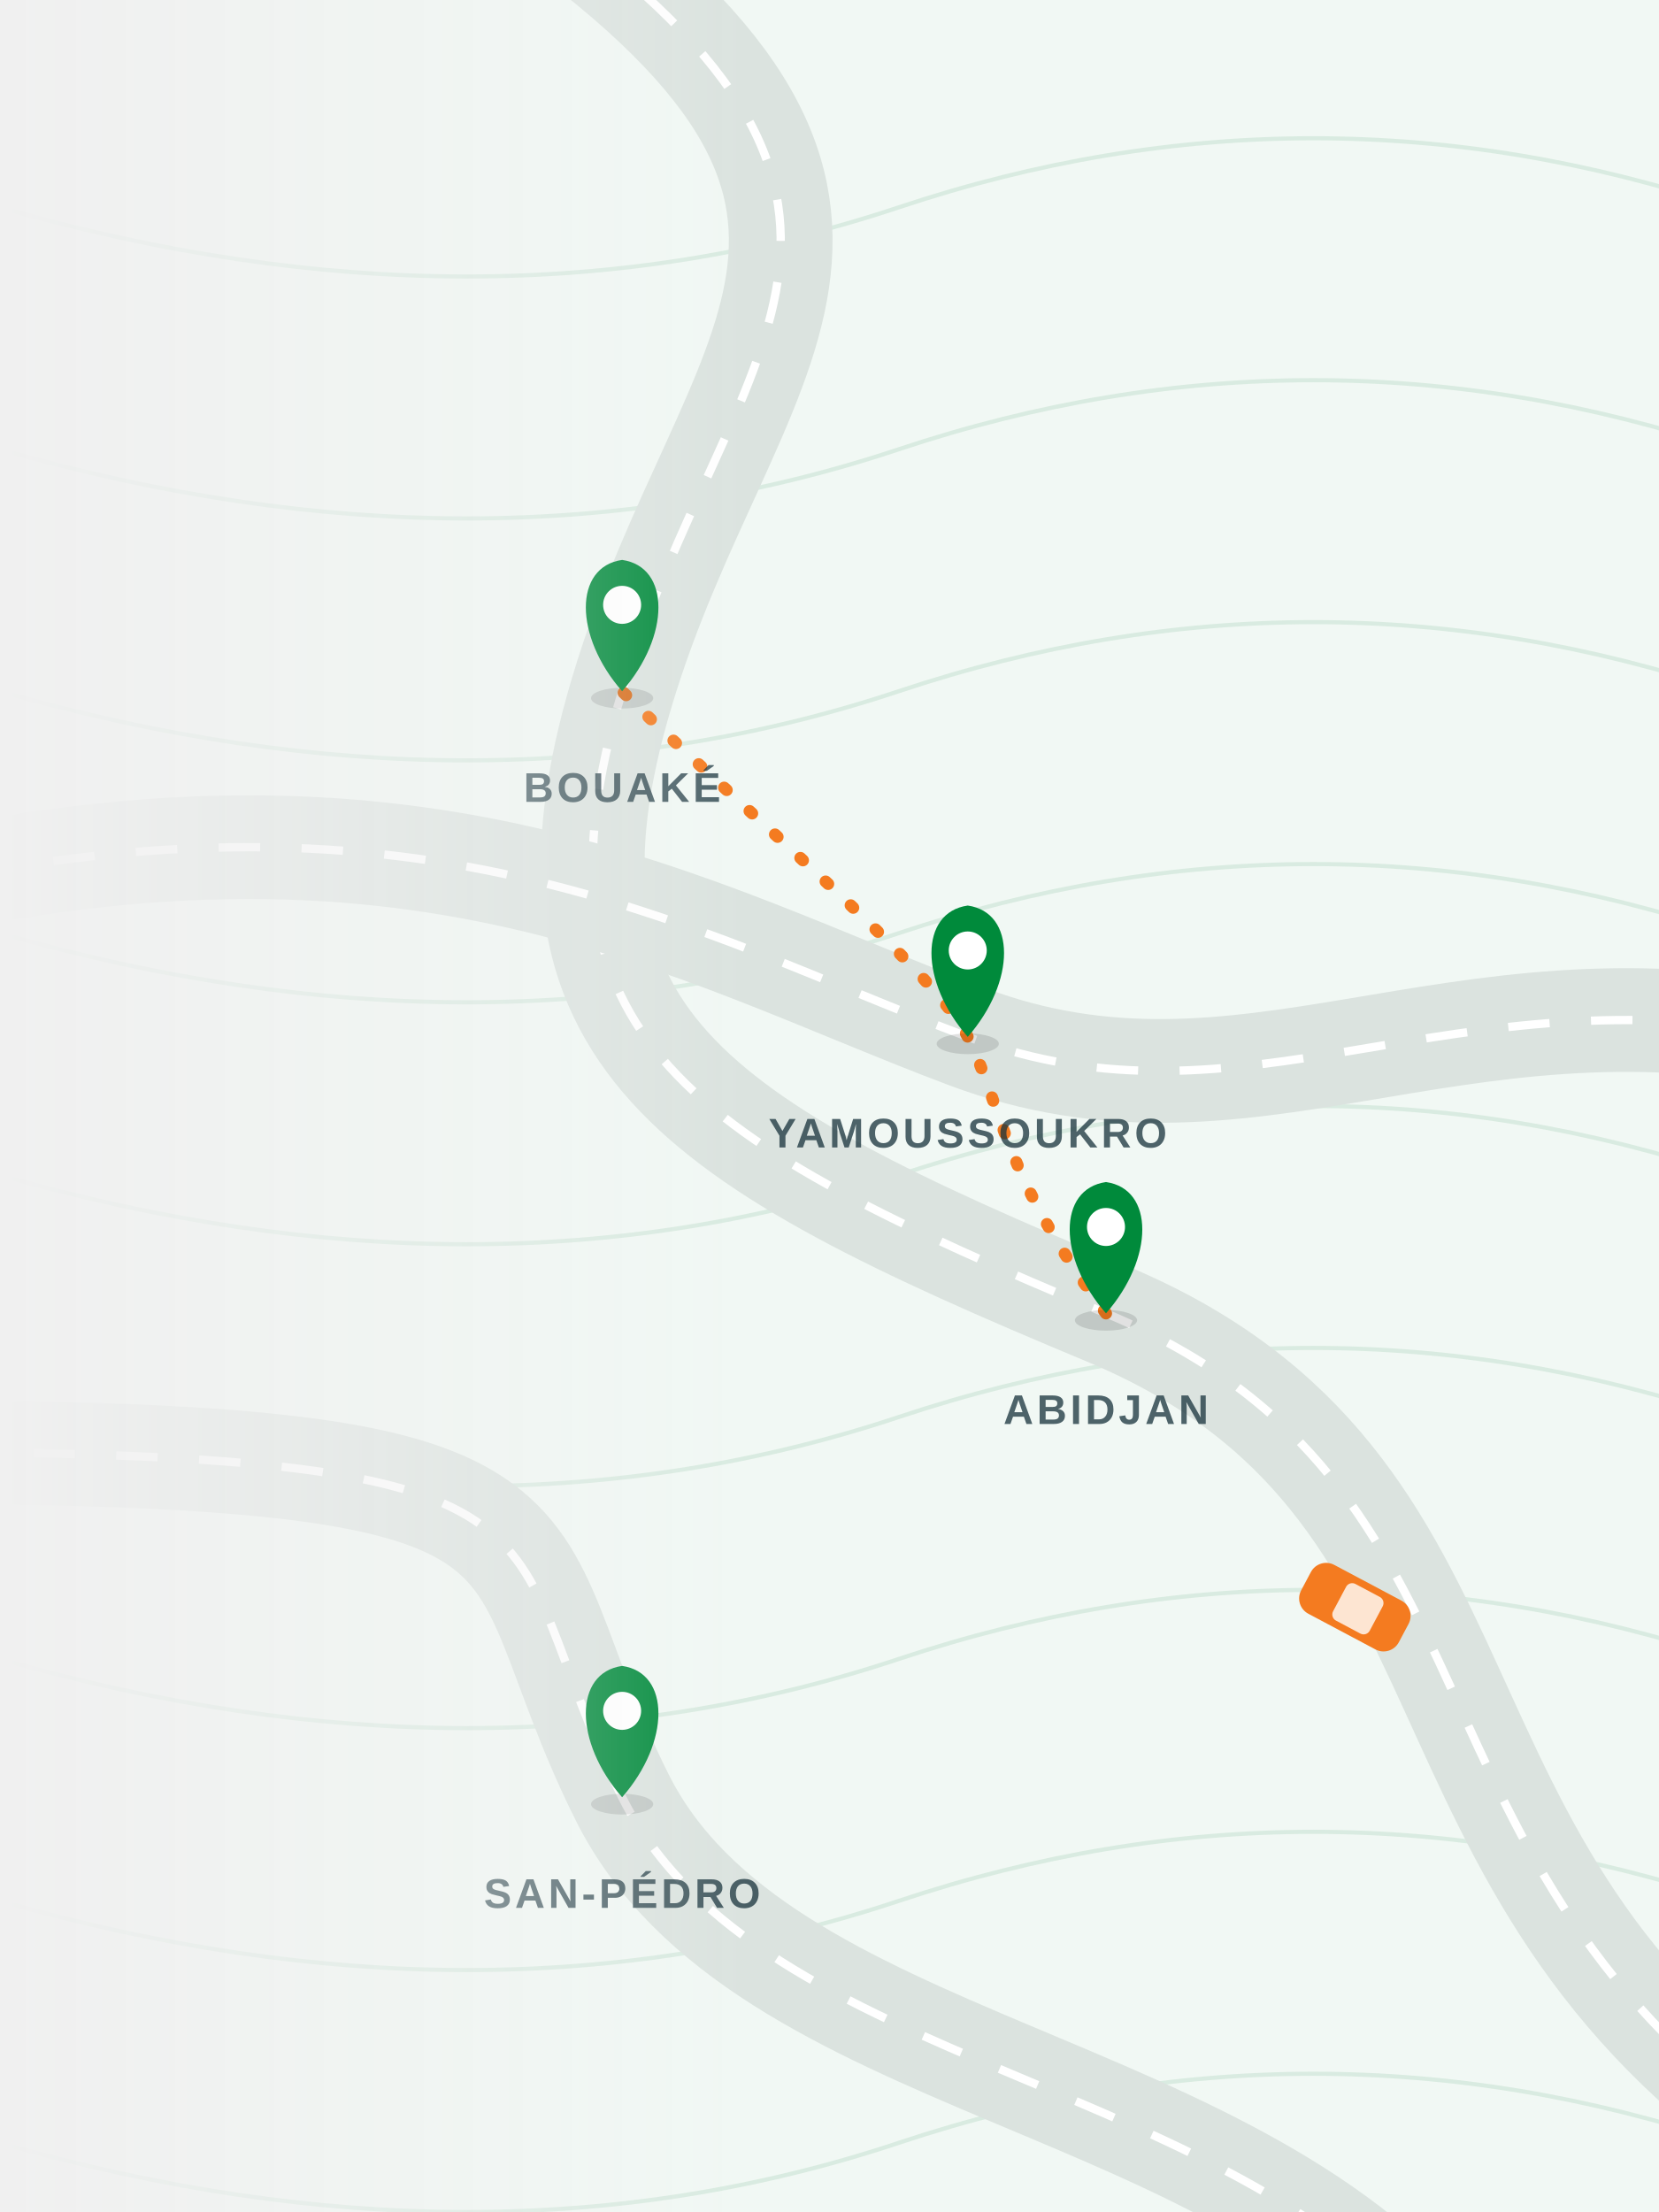
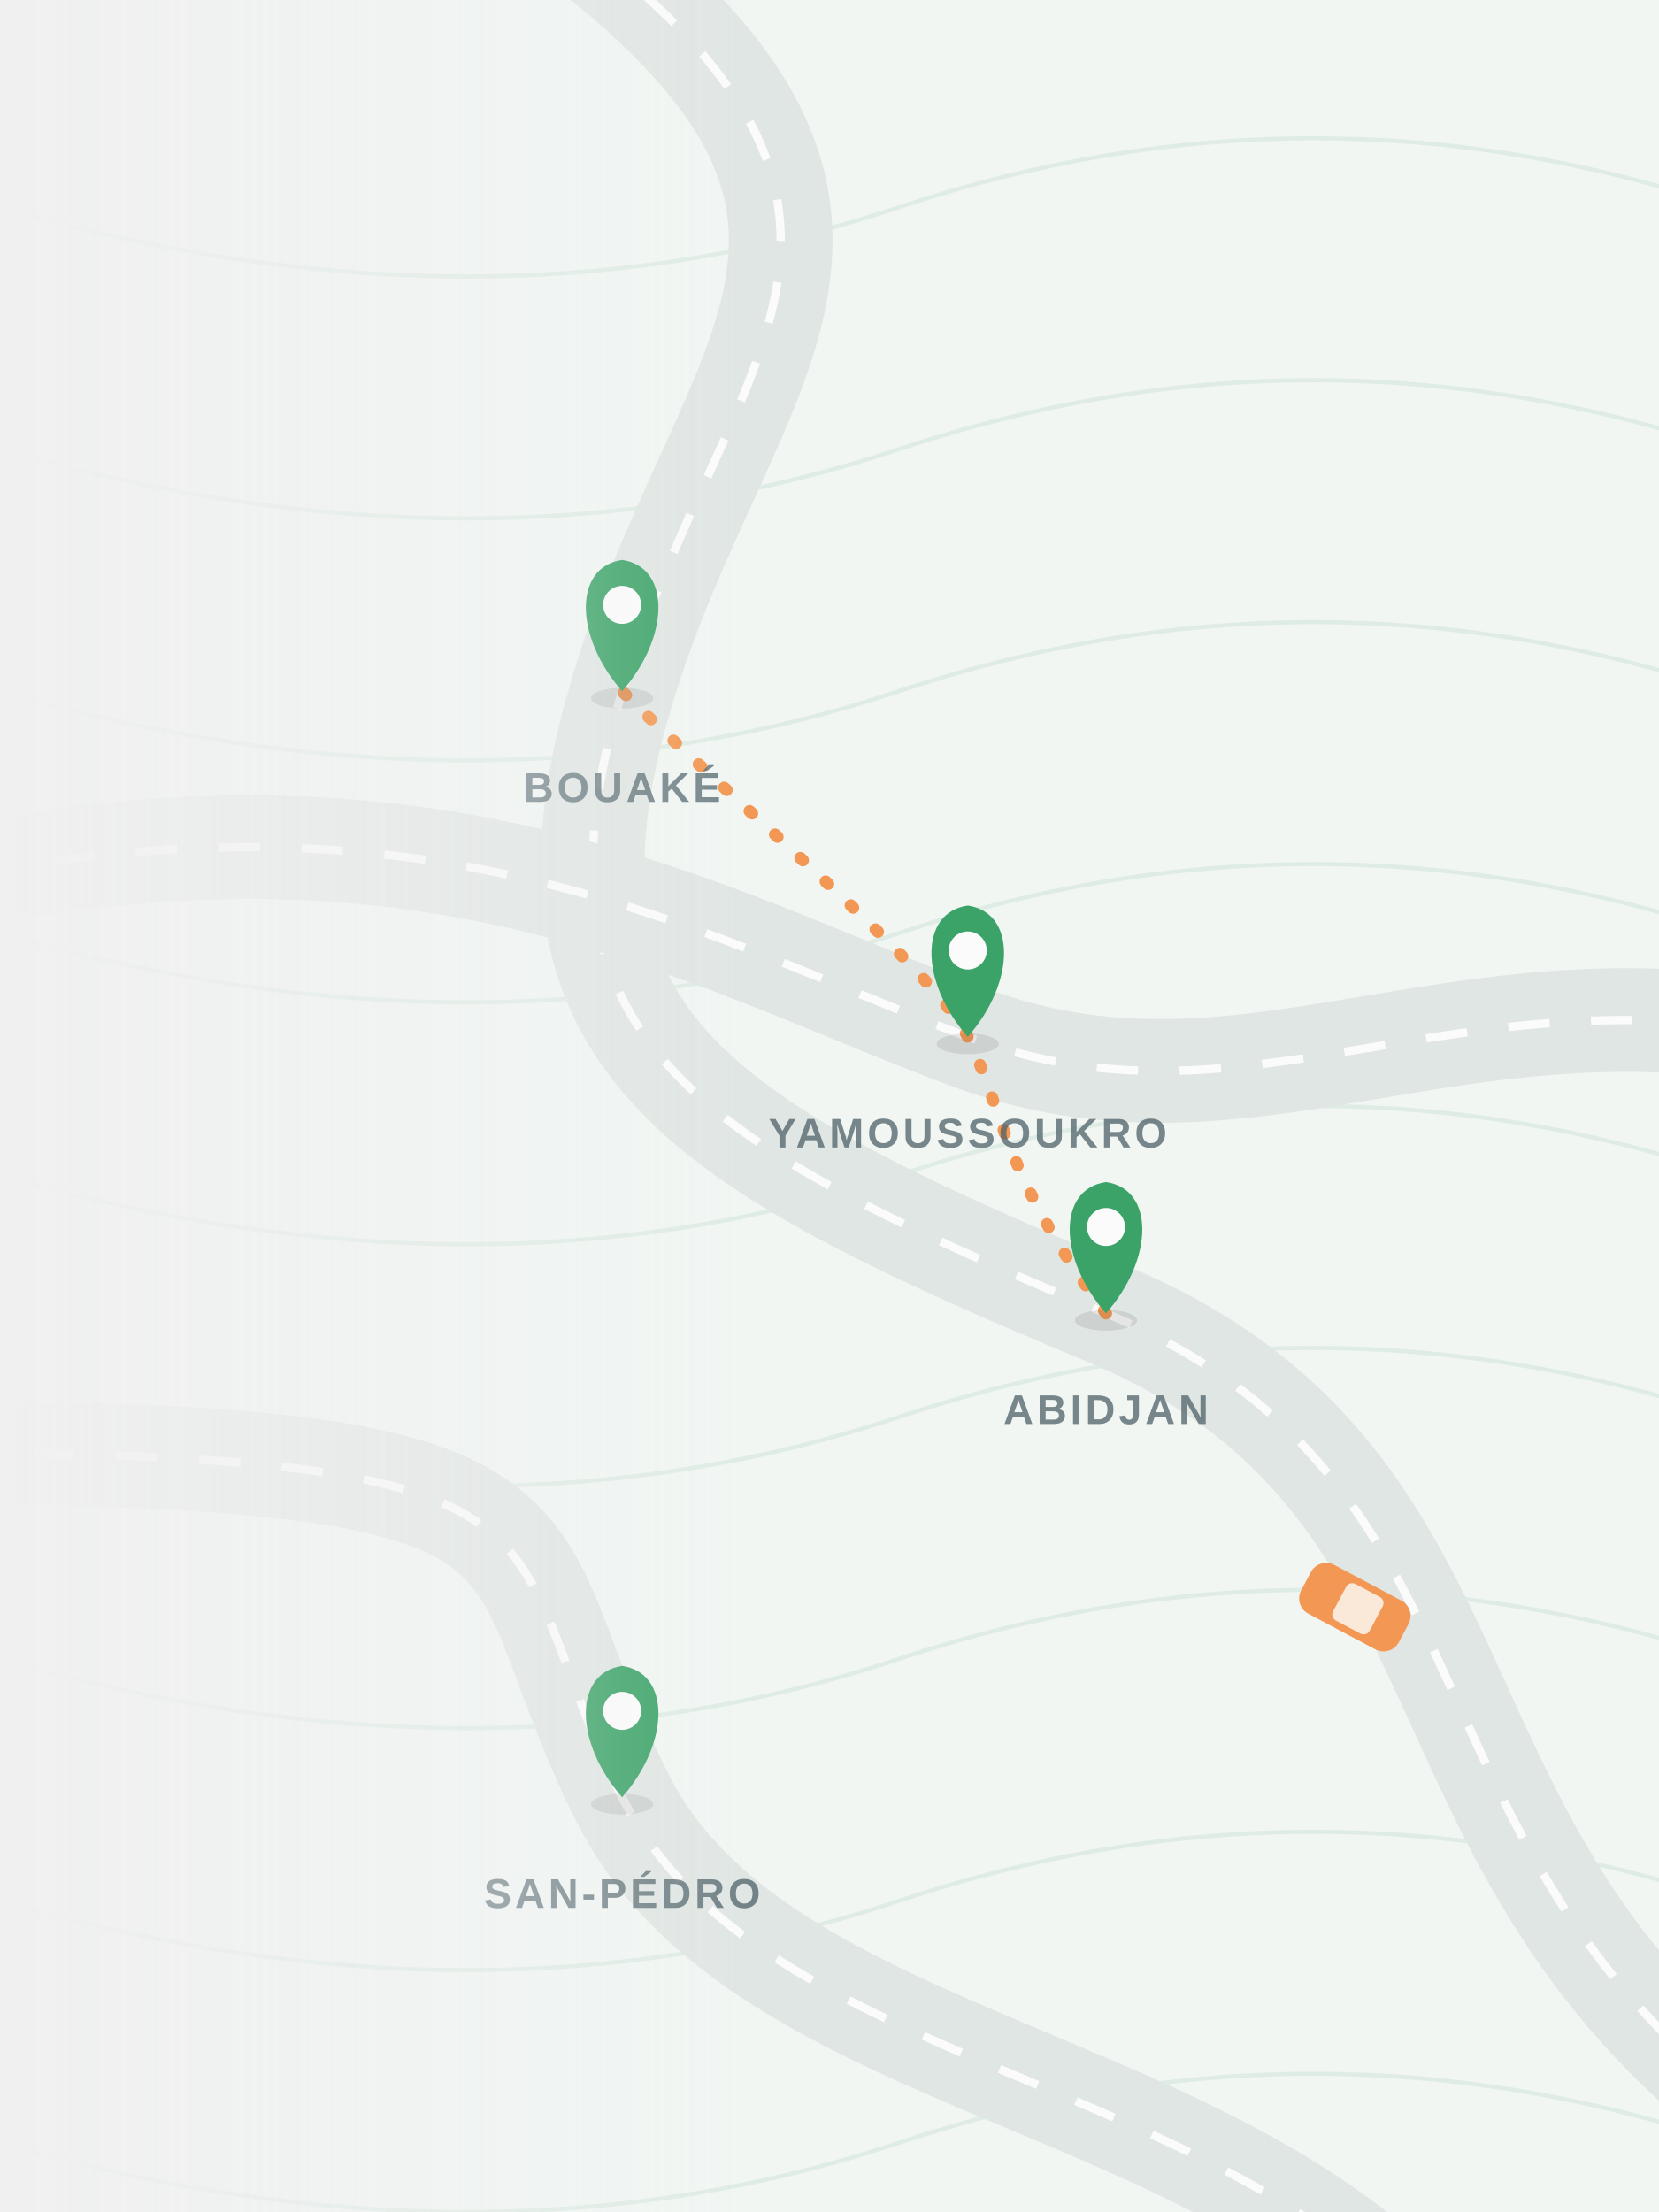
<svg xmlns="http://www.w3.org/2000/svg" viewBox="0 0 480 640" preserveAspectRatio="xMidYMid slice">
  <defs>
    <linearGradient id="f" x1="1" y1="0" x2="0" y2="0">
      <stop offset="0" stop-color="#fff" />
      <stop offset=".55" stop-color="#fff" />
      <stop offset="1" stop-color="#fff" stop-opacity="0" />
    </linearGradient>
    <mask id="m">
      <rect width="480" height="640" fill="url(#f)" />
    </mask>
  </defs>
-   <g mask="url(#m)">
+   <g mask="url(#m)" opacity="0.75">
    <g transform="translate(480,0) scale(-1,1)">
      <rect width="480" height="640" fill="#f1f8f4" />
      <path d="M -20 60 q 120 -40 240 0 t 260 0" fill="none" stroke="#cfe6d8" stroke-width="1.2" opacity=".7" />
      <path d="M -20 130 q 120 -40 240 0 t 260 0" fill="none" stroke="#cfe6d8" stroke-width="1.2" opacity=".7" />
      <path d="M -20 200 q 120 -40 240 0 t 260 0" fill="none" stroke="#cfe6d8" stroke-width="1.2" opacity=".7" />
      <path d="M -20 270 q 120 -40 240 0 t 260 0" fill="none" stroke="#cfe6d8" stroke-width="1.2" opacity=".7" />
      <path d="M -20 340 q 120 -40 240 0 t 260 0" fill="none" stroke="#cfe6d8" stroke-width="1.2" opacity=".7" />
      <path d="M -20 410 q 120 -40 240 0 t 260 0" fill="none" stroke="#cfe6d8" stroke-width="1.2" opacity=".7" />
      <path d="M -20 480 q 120 -40 240 0 t 260 0" fill="none" stroke="#cfe6d8" stroke-width="1.2" opacity=".7" />
      <path d="M -20 550 q 120 -40 240 0 t 260 0" fill="none" stroke="#cfe6d8" stroke-width="1.2" opacity=".7" />
      <path d="M -20 620 q 120 -40 240 0 t 260 0" fill="none" stroke="#cfe6d8" stroke-width="1.2" opacity=".7" />
      <path d="M -40 620 C 80 540 40 430 160 380 S 330 300 300 200 S 200 60 330 -30" fill="none" stroke="#dbe3df" stroke-width="30" stroke-linecap="round" />
      <path d="M -40 620 C 80 540 40 430 160 380 S 330 300 300 200 S 200 60 330 -30" fill="none" stroke="#ffffff" stroke-width="2.4" stroke-dasharray="12 12" />
      <path d="M -40 300 C 60 280 120 330 200 300 S 360 220 520 260" fill="none" stroke="#dbe3df" stroke-width="30" stroke-linecap="round" />
      <path d="M -40 300 C 60 280 120 330 200 300 S 360 220 520 260" fill="none" stroke="#ffffff" stroke-width="2.4" stroke-dasharray="12 12" />
      <path d="M 60 680 C 120 600 260 600 300 520 S 300 420 520 420" fill="none" stroke="#dbe3df" stroke-width="30" stroke-linecap="round" />
      <path d="M 60 680 C 120 600 260 600 300 520 S 300 420 520 420" fill="none" stroke="#ffffff" stroke-width="2.4" stroke-dasharray="12 12" />
      <path d="M 160 380 C 190 340 190 320 200 300 S 270 230 300 200" fill="none" stroke="#F47B20" stroke-width="3.5" stroke-dasharray="1 9" stroke-linecap="round" />
      <g transform="translate(160,380)">
        <ellipse cx="0" cy="2" rx="9" ry="3" fill="#000" opacity=".12" />
        <path d="M0 0 C -14 -16 -14 -36 0 -38 C 14 -36 14 -16 0 0 Z" fill="#008A3B" />
        <circle cx="0" cy="-25" r="5.5" fill="#fff" />
      </g>
      <g transform="translate(300,200)">
        <ellipse cx="0" cy="2" rx="9" ry="3" fill="#000" opacity=".12" />
        <path d="M0 0 C -14 -16 -14 -36 0 -38 C 14 -36 14 -16 0 0 Z" fill="#008A3B" />
        <circle cx="0" cy="-25" r="5.5" fill="#fff" />
      </g>
      <g transform="translate(200,300)">
        <ellipse cx="0" cy="2" rx="9" ry="3" fill="#000" opacity=".12" />
        <path d="M0 0 C -14 -16 -14 -36 0 -38 C 14 -36 14 -16 0 0 Z" fill="#008A3B" />
        <circle cx="0" cy="-25" r="5.5" fill="#fff" />
      </g>
      <g transform="translate(300,520)">
        <ellipse cx="0" cy="2" rx="9" ry="3" fill="#000" opacity=".12" />
        <path d="M0 0 C -14 -16 -14 -36 0 -38 C 14 -36 14 -16 0 0 Z" fill="#008A3B" />
        <circle cx="0" cy="-25" r="5.5" fill="#fff" />
      </g>
      <g transform="translate(88,465) rotate(-28)">
        <rect x="-16" y="-8" width="32" height="16" rx="5" fill="#F47B20" />
        <rect x="-7" y="-6" width="12" height="12" rx="2" fill="#fff" opacity=".8" />
      </g>
    </g>
    <text x="320" y="412" text-anchor="middle" font-family="Arial" font-size="12" font-weight="700" letter-spacing="1" fill="#17313B" opacity=".75">ABIDJAN</text>
    <text x="180" y="232" text-anchor="middle" font-family="Arial" font-size="12" font-weight="700" letter-spacing="1" fill="#17313B" opacity=".75">BOUAKÉ</text>
    <text x="280" y="332" text-anchor="middle" font-family="Arial" font-size="12" font-weight="700" letter-spacing="1" fill="#17313B" opacity=".75">YAMOUSSOUKRO</text>
    <text x="180" y="552" text-anchor="middle" font-family="Arial" font-size="12" font-weight="700" letter-spacing="1" fill="#17313B" opacity=".75">SAN-PÉDRO</text>
  </g>
</svg>
